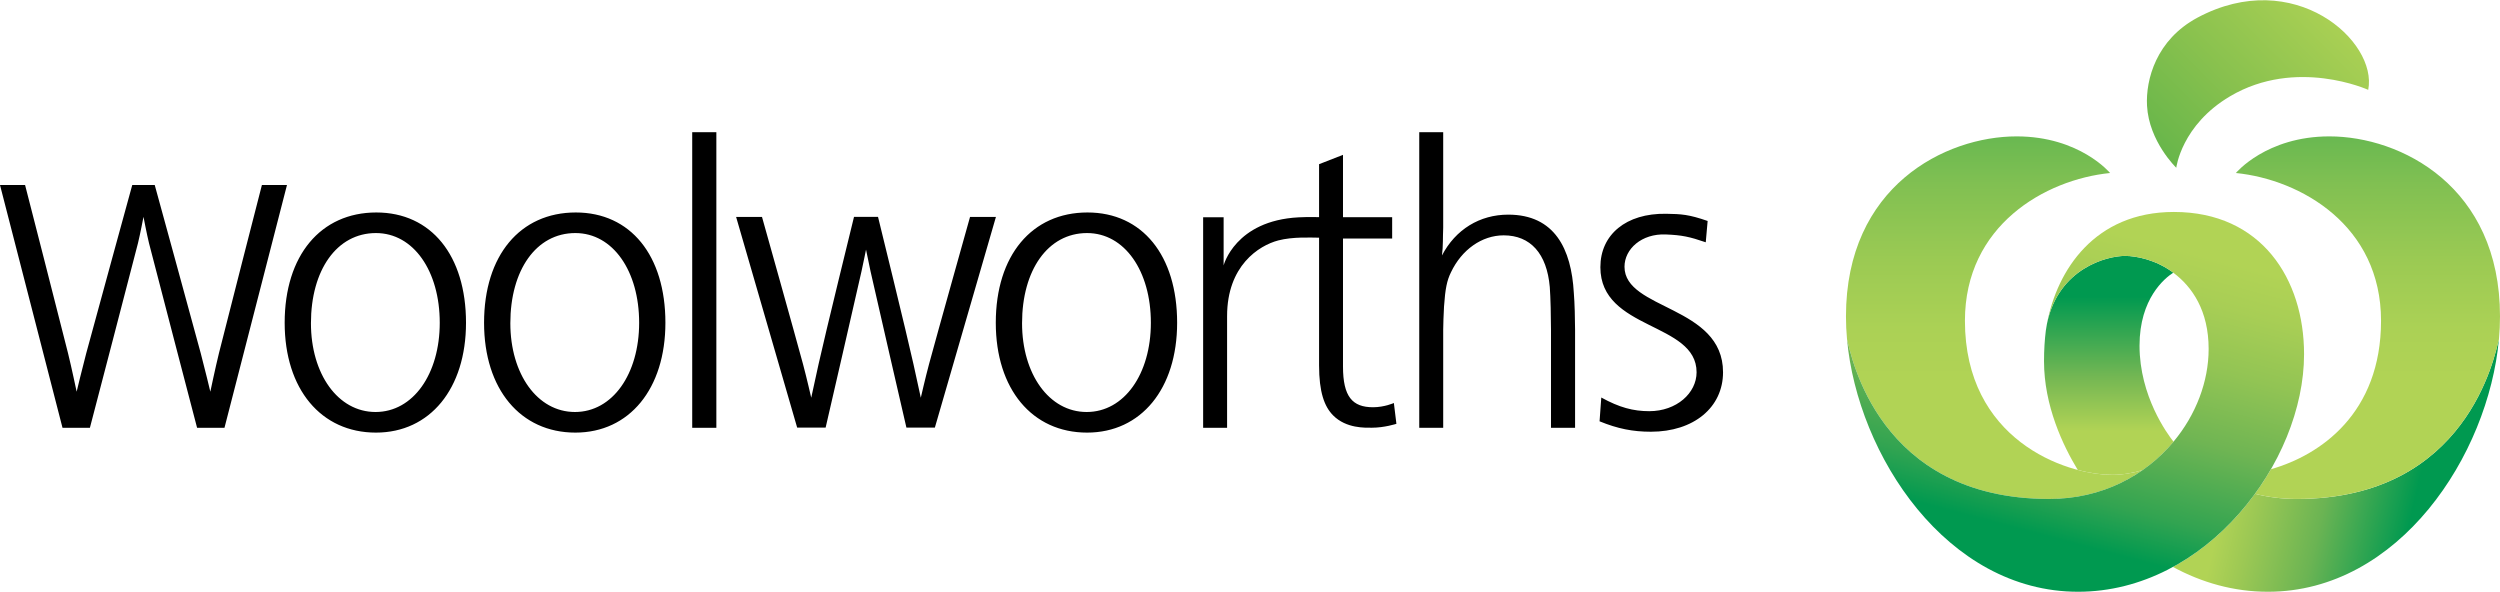
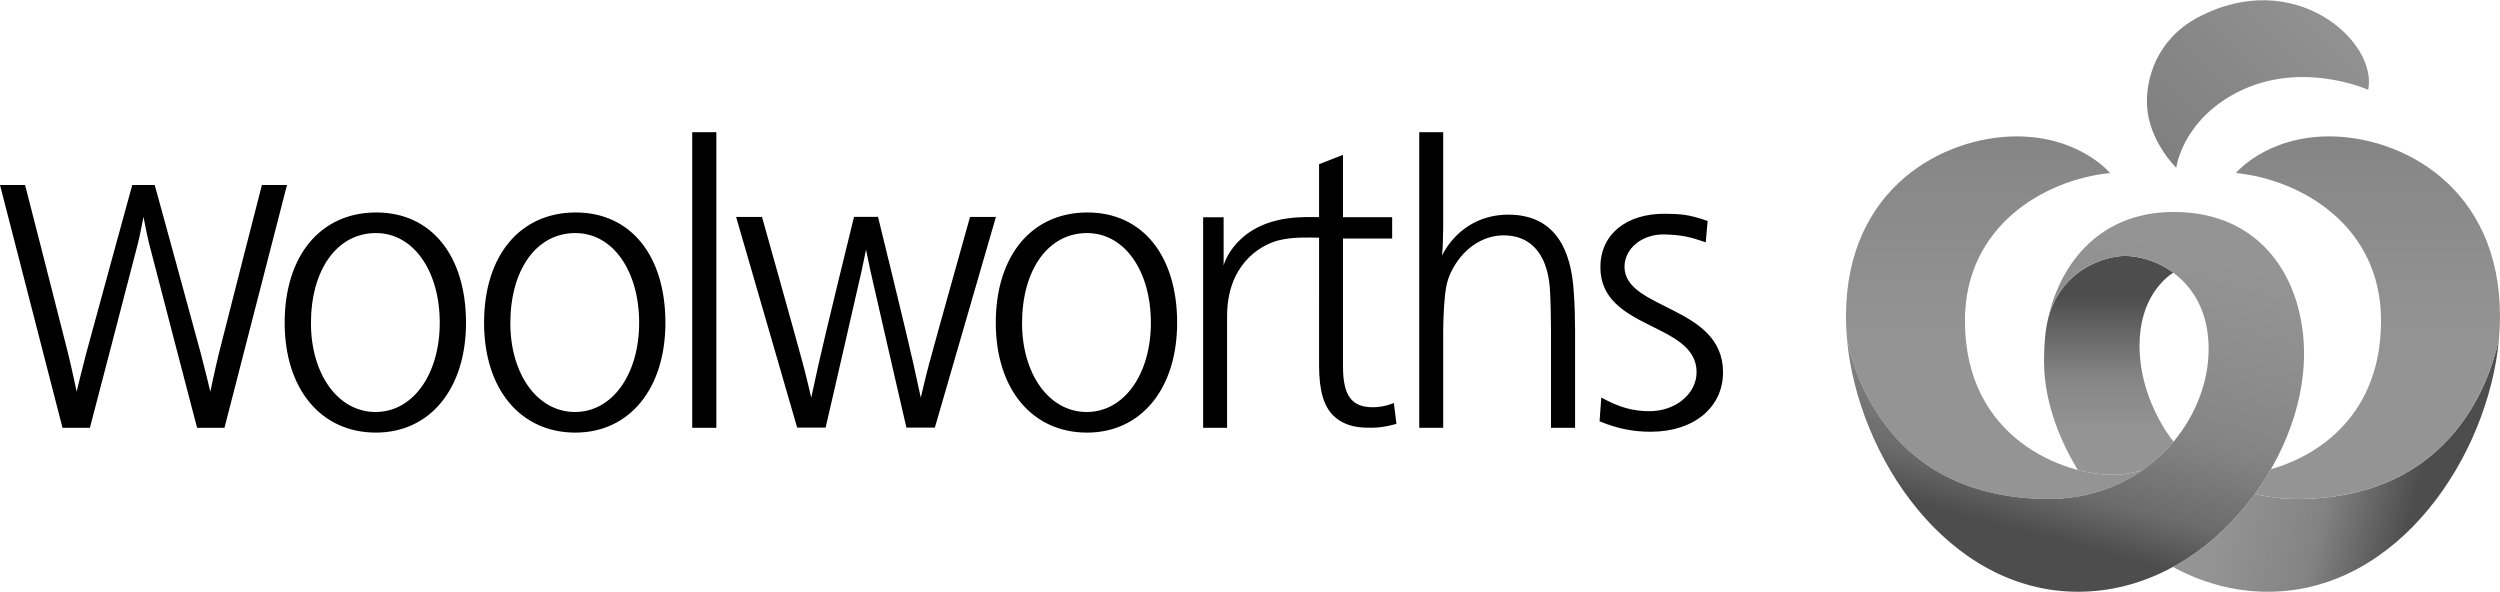
<svg xmlns="http://www.w3.org/2000/svg" width="2500" height="592" viewBox="0 -0.001 912.854 215.986">
  <path fill="currentColor" d="M252.756 48.188h8.815v107.939h-8.815zM242.968 117.762c0 24.098-13.153 40.11-32.888 40.11-20.024 0-33.327-15.854-33.327-40.11 0-24.574 13.154-40.27 33.475-40.27 20.022 0 32.74 15.696 32.74 40.27zm-56.621.156c0 18.551 9.846 32.431 23.59 32.431 13.737 0 23.443-13.88 23.443-32.587 0-18.869-9.562-32.752-23.301-32.752-14.324 0-23.732 13.569-23.732 32.908zM429.82 117.762c0 24.098-13.151 40.11-32.891 40.11-20.025 0-33.327-15.854-33.327-40.11 0-24.574 13.158-40.27 33.476-40.27 20.025 0 32.742 15.696 32.742 40.27zm-56.624.156c0 18.551 9.85 32.431 23.591 32.431 13.737 0 23.444-13.88 23.444-32.587 0-18.869-9.562-32.752-23.302-32.752-14.328 0-23.733 13.569-23.733 32.908zM170.159 117.762c0 24.098-13.155 40.11-32.886 40.11-20.027 0-33.329-15.854-33.329-40.11 0-24.574 13.155-40.27 33.472-40.27 20.025 0 32.743 15.696 32.743 40.27zm-56.62.156c0 18.551 9.845 32.431 23.587 32.431 13.74 0 23.445-13.88 23.445-32.587 0-18.869-9.563-32.752-23.298-32.752-14.328 0-23.734 13.569-23.734 32.908zM526.972 79.393v3.649c-.155 3.331 0 6.816-.45 10.146 4.954-9.512 13.818-14.904 24.189-14.904 16.971 0 23.061 12.525 23.955 28.538.308 3.651.459 9.834.459 13.475v35.832h-8.793v-35.832c0-4.437-.158-11.939-.443-15.583-1.057-12.217-7.065-18.87-16.825-18.87-7.977 0-15.333 5.229-19.247 13.475-1.49 3.016-2.098 6.025-2.545 12.529-.156 2.377-.3 7.187-.3 8.449v35.832h-8.745V48.188h8.745v31.205zM622.84 88.379c-5.92-2.033-8.718-2.625-14.617-2.861-8.776-.358-15.05 5.291-15.05 11.792 0 15.853 35.979 14.109 35.979 38.527 0 12.841-10.688 21.716-26.34 21.716-6.596 0-12.153-1.104-18.745-3.806l.629-8.688c6.59 3.643 11.667 4.991 17.525 4.991 9.959 0 17.271-6.602 17.271-14.213 0-18.394-35.128-15.224-35.128-38.37 0-11.887 9.374-19.731 24.002-19.499 5.647.091 8.299.248 15.165 2.626l-.691 7.785zM320.605 79.109s10.706 43.563 12.938 53.766l2.681 12.258s1.667-7.287 2.999-12.246c2.76-10.269 14.981-53.776 14.981-53.776h9.453l-22.302 76.943h-10.384s-11.729-50.828-13.103-57.079c-.69-3.138-1.648-7.918-1.648-7.918s-.956 4.78-1.651 7.918c-1.374 6.251-13.1 57.079-13.1 57.079H291.08L268.782 79.11h9.452s12.224 43.509 14.985 53.776c1.331 4.959 2.995 12.246 2.995 12.246s1.595-7.287 2.68-12.258c2.235-10.202 12.938-53.766 12.938-53.766h8.773zM56.5 67.468s14.389 52.433 16.814 61.487c1.358 5.061 3.485 13.98 3.485 13.98s1.88-8.933 3.14-14.027c2.228-8.982 15.693-61.44 15.693-61.44h9.155l-22.82 88.638H71.962S55.209 91.971 54.405 88.691c-.802-3.279-2.01-9.603-2.01-9.603s-1.206 6.322-2.013 9.603c-.799 3.28-17.554 67.415-17.554 67.415H22.821L0 67.468h9.158s13.464 52.458 15.688 61.44c1.263 5.096 3.142 14.027 3.142 14.027s2.131-8.921 3.487-13.98c2.427-9.056 16.816-61.487 16.816-61.487H56.5zM439.315 156.127V79.244h7.482v17.578s4.171-16.354 27.406-17.557c3.234-.169 7.446-.069 7.446-.069V59.859l8.735-3.407v22.764h17.952v7.795h-17.952v46.735c0 11.027 3.446 14.865 10.97 14.865 4.169 0 7.605-1.546 7.605-1.546l.929 7.598s-4.35 1.424-8.95 1.424c-2.369 0-9.375.336-14.171-4.513-3.207-3.242-5.118-8.497-5.118-18.265 0-8.925.014-46.612.002-46.612-3.042-.022-9.587-.385-14.892 1.001-7.094 1.86-18.697 9.231-18.697 27.624v40.806h-8.747v-.001z" />
  <g>
    <linearGradient id="a" gradientUnits="userSpaceOnUse" x1="884.555" y1="15.963" x2="809.305" y2="33.522" gradientTransform="matrix(1 0 0 -1 8.4 192.084)">
-       <stop offset=".121" stop-color="#009950" />
-       <stop offset=".534" stop-color="#6bb453" />
-       <stop offset=".843" stop-color="#9cc854" />
-       <stop offset="1" stop-color="#b1d355" />
+       <stop offset=".121" stop-color="#4d4d4d" />
+       <stop offset=".534" stop-color="#838383" />
+       <stop offset=".843" stop-color="#8e8e8e" />
+       <stop offset="1" stop-color="#949494" />
    </linearGradient>
    <path fill="url(#a)" d="M838.631 182.1c-5.383 0-10.469-.665-15.261-1.887-7.906 10.874-18.105 20.262-29.929 26.714 10.446 5.687 22.167 9.059 34.658 9.059 47.897 0 80.505-49.83 84.366-92.176-1.521 5.604-11.387 58.29-73.834 58.29z" />
    <linearGradient id="b" gradientUnits="userSpaceOnUse" x1="856.235" y1="178.589" x2="856.235" y2="8.76" gradientTransform="matrix(1 0 0 -1 8.4 192.084)">
-       <stop offset="0" stop-color="#06a94e" />
-       <stop offset=".149" stop-color="#5ab450" />
-       <stop offset=".318" stop-color="#81c052" />
-       <stop offset=".479" stop-color="#9bca53" />
-       <stop offset=".626" stop-color="#abd155" />
-       <stop offset=".747" stop-color="#b1d355" />
+       <stop offset="0" stop-color="#575757" />
+       <stop offset=".149" stop-color="#828282" />
+       <stop offset=".318" stop-color="#898989" />
+       <stop offset=".479" stop-color="#8e8e8e" />
+       <stop offset=".626" stop-color="#939393" />
+       <stop offset=".747" stop-color="#949494" />
    </linearGradient>
    <path fill="url(#b)" d="M850.548 49.709c-23.04 0-34.131 13.373-34.131 13.373 23.782 2.407 53 19.186 53 53.941 0 33.753-22.117 49.087-40.197 54.212a98.661 98.661 0 0 1-5.85 8.978c4.792 1.222 9.878 1.887 15.261 1.887 62.447 0 72.313-52.686 73.836-58.29a89.38 89.38 0 0 0 .387-8.382c-.001-47.51-36.275-65.719-62.306-65.719z" />
    <linearGradient id="c" gradientUnits="userSpaceOnUse" x1="719.807" y1="178.589" x2="719.807" y2="8.76" gradientTransform="matrix(1 0 0 -1 8.4 192.084)">
-       <stop offset="0" stop-color="#06a94e" />
-       <stop offset=".149" stop-color="#5ab450" />
-       <stop offset=".318" stop-color="#81c052" />
-       <stop offset=".479" stop-color="#9bca53" />
-       <stop offset=".626" stop-color="#abd155" />
-       <stop offset=".747" stop-color="#b1d355" />
+       <stop offset="0" stop-color="#575757" />
+       <stop offset=".149" stop-color="#828282" />
+       <stop offset=".318" stop-color="#898989" />
+       <stop offset=".479" stop-color="#8e8e8e" />
+       <stop offset=".626" stop-color="#939393" />
+       <stop offset=".747" stop-color="#949494" />
    </linearGradient>
    <path fill="url(#c)" d="M748.263 182.1c13.257 0 24.843-4.049 34.11-10.538-3.176.951-7.079 1.73-11.01 1.73-17.63 0-53.886-13.053-53.886-56.269 0-34.757 29.219-51.534 53.001-53.941 0 0-11.091-13.373-34.13-13.373-26.033 0-62.308 18.209-62.308 65.719 0 2.755.119 5.54.386 8.382 1.522 5.651 11.198 58.29 73.837 58.29z" />
    <linearGradient id="d" gradientUnits="userSpaceOnUse" x1="761.598" y1="99.329" x2="761.598" y2="16.59" gradientTransform="matrix(1 0 0 -1 8.4 192.084)">
-       <stop offset=".187" stop-color="#009950" />
-       <stop offset=".543" stop-color="#74b753" />
-       <stop offset=".78" stop-color="#b1d355" />
+       <stop offset=".187" stop-color="#4d4d4d" />
+       <stop offset=".543" stop-color="#858585" />
+       <stop offset=".78" stop-color="#949494" />
    </linearGradient>
    <path fill="url(#d)" d="M771.364 173.292c3.928 0 7.835-.779 11.01-1.73l.006-.001c4.271-2.983 8.042-6.512 11.263-10.368v-.003c-2.2-2.762-12.413-16.581-12.413-35.07 0-17.292 9.266-24.674 12.326-26.644a.03.03 0 0 0-.008-.008c-6.36-4.741-13.53-6.113-17.606-6.113-6.571 0-24.32 4.502-28.508 24.77 0-.007.003-.015.003-.02l-.012.061a58.48 58.48 0 0 0-.403 2.428c-.423 3.38-.666 7.119-.666 11.213 0 16.261 6.92 30.799 12.329 39.709 4.691 1.232 9.083 1.776 12.679 1.776z" />
    <linearGradient id="e" gradientUnits="userSpaceOnUse" x1="729.335" y1="-15.074" x2="791.819" y2="220.636" gradientTransform="matrix(1 0 0 -1 8.4 192.084)">
-       <stop offset=".055" stop-color="#009950" />
-       <stop offset=".125" stop-color="#32a451" />
-       <stop offset=".25" stop-color="#6fb553" />
-       <stop offset=".361" stop-color="#92c454" />
-       <stop offset=".456" stop-color="#a8ce55" />
-       <stop offset=".522" stop-color="#b1d355" />
+       <stop offset=".055" stop-color="#4d4d4d" />
+       <stop offset=".125" stop-color="#6b6b6b" />
+       <stop offset=".25" stop-color="#848484" />
+       <stop offset=".361" stop-color="#8c8c8c" />
+       <stop offset=".456" stop-color="#919191" />
+       <stop offset=".522" stop-color="#949494" />
    </linearGradient>
    <path fill="url(#e)" d="M793.778 77.305c-28.926 0-42.674 21.267-46.346 40.818 4.188-20.268 21.937-24.77 28.508-24.77 4.076 0 11.246 1.372 17.606 6.113.004.003.007.003.008.008 6.936 5.163 12.913 13.903 12.913 27.846 0 11.885-4.624 24.047-12.826 33.868v.003c-10.239 12.291-26.038 20.907-45.379 20.907-62.639 0-72.314-52.639-73.835-58.29 3.864 42.346 36.465 92.176 84.371 92.176 46.771 0 82.511-47.214 82.511-86.752.001-27.417-15.558-51.927-47.531-51.927z" />
    <linearGradient id="f" gradientUnits="userSpaceOnUse" x1="774.782" y1="123.887" x2="846.985" y2="195.161" gradientTransform="matrix(1 0 0 -1 8.4 192.084)">
-       <stop offset="0" stop-color="#5cb249" />
-       <stop offset=".484" stop-color="#88c14e" />
-       <stop offset="1" stop-color="#b1d355" />
+       <stop offset="0" stop-color="#7d7d7d" />
+       <stop offset=".484" stop-color="#878787" />
+       <stop offset="1" stop-color="#949494" />
    </linearGradient>
    <path fill="url(#f)" d="M794.646 61.162s-9.984-9.589-10.68-22.662c-.507-9.515 3.356-24.072 18.418-32.146 35.256-18.867 65.897 8.58 62.347 26.362 0 0-26.262-11.938-50.437 2.349-17.786 10.504-19.648 26.097-19.648 26.097z" />
  </g>
</svg>
